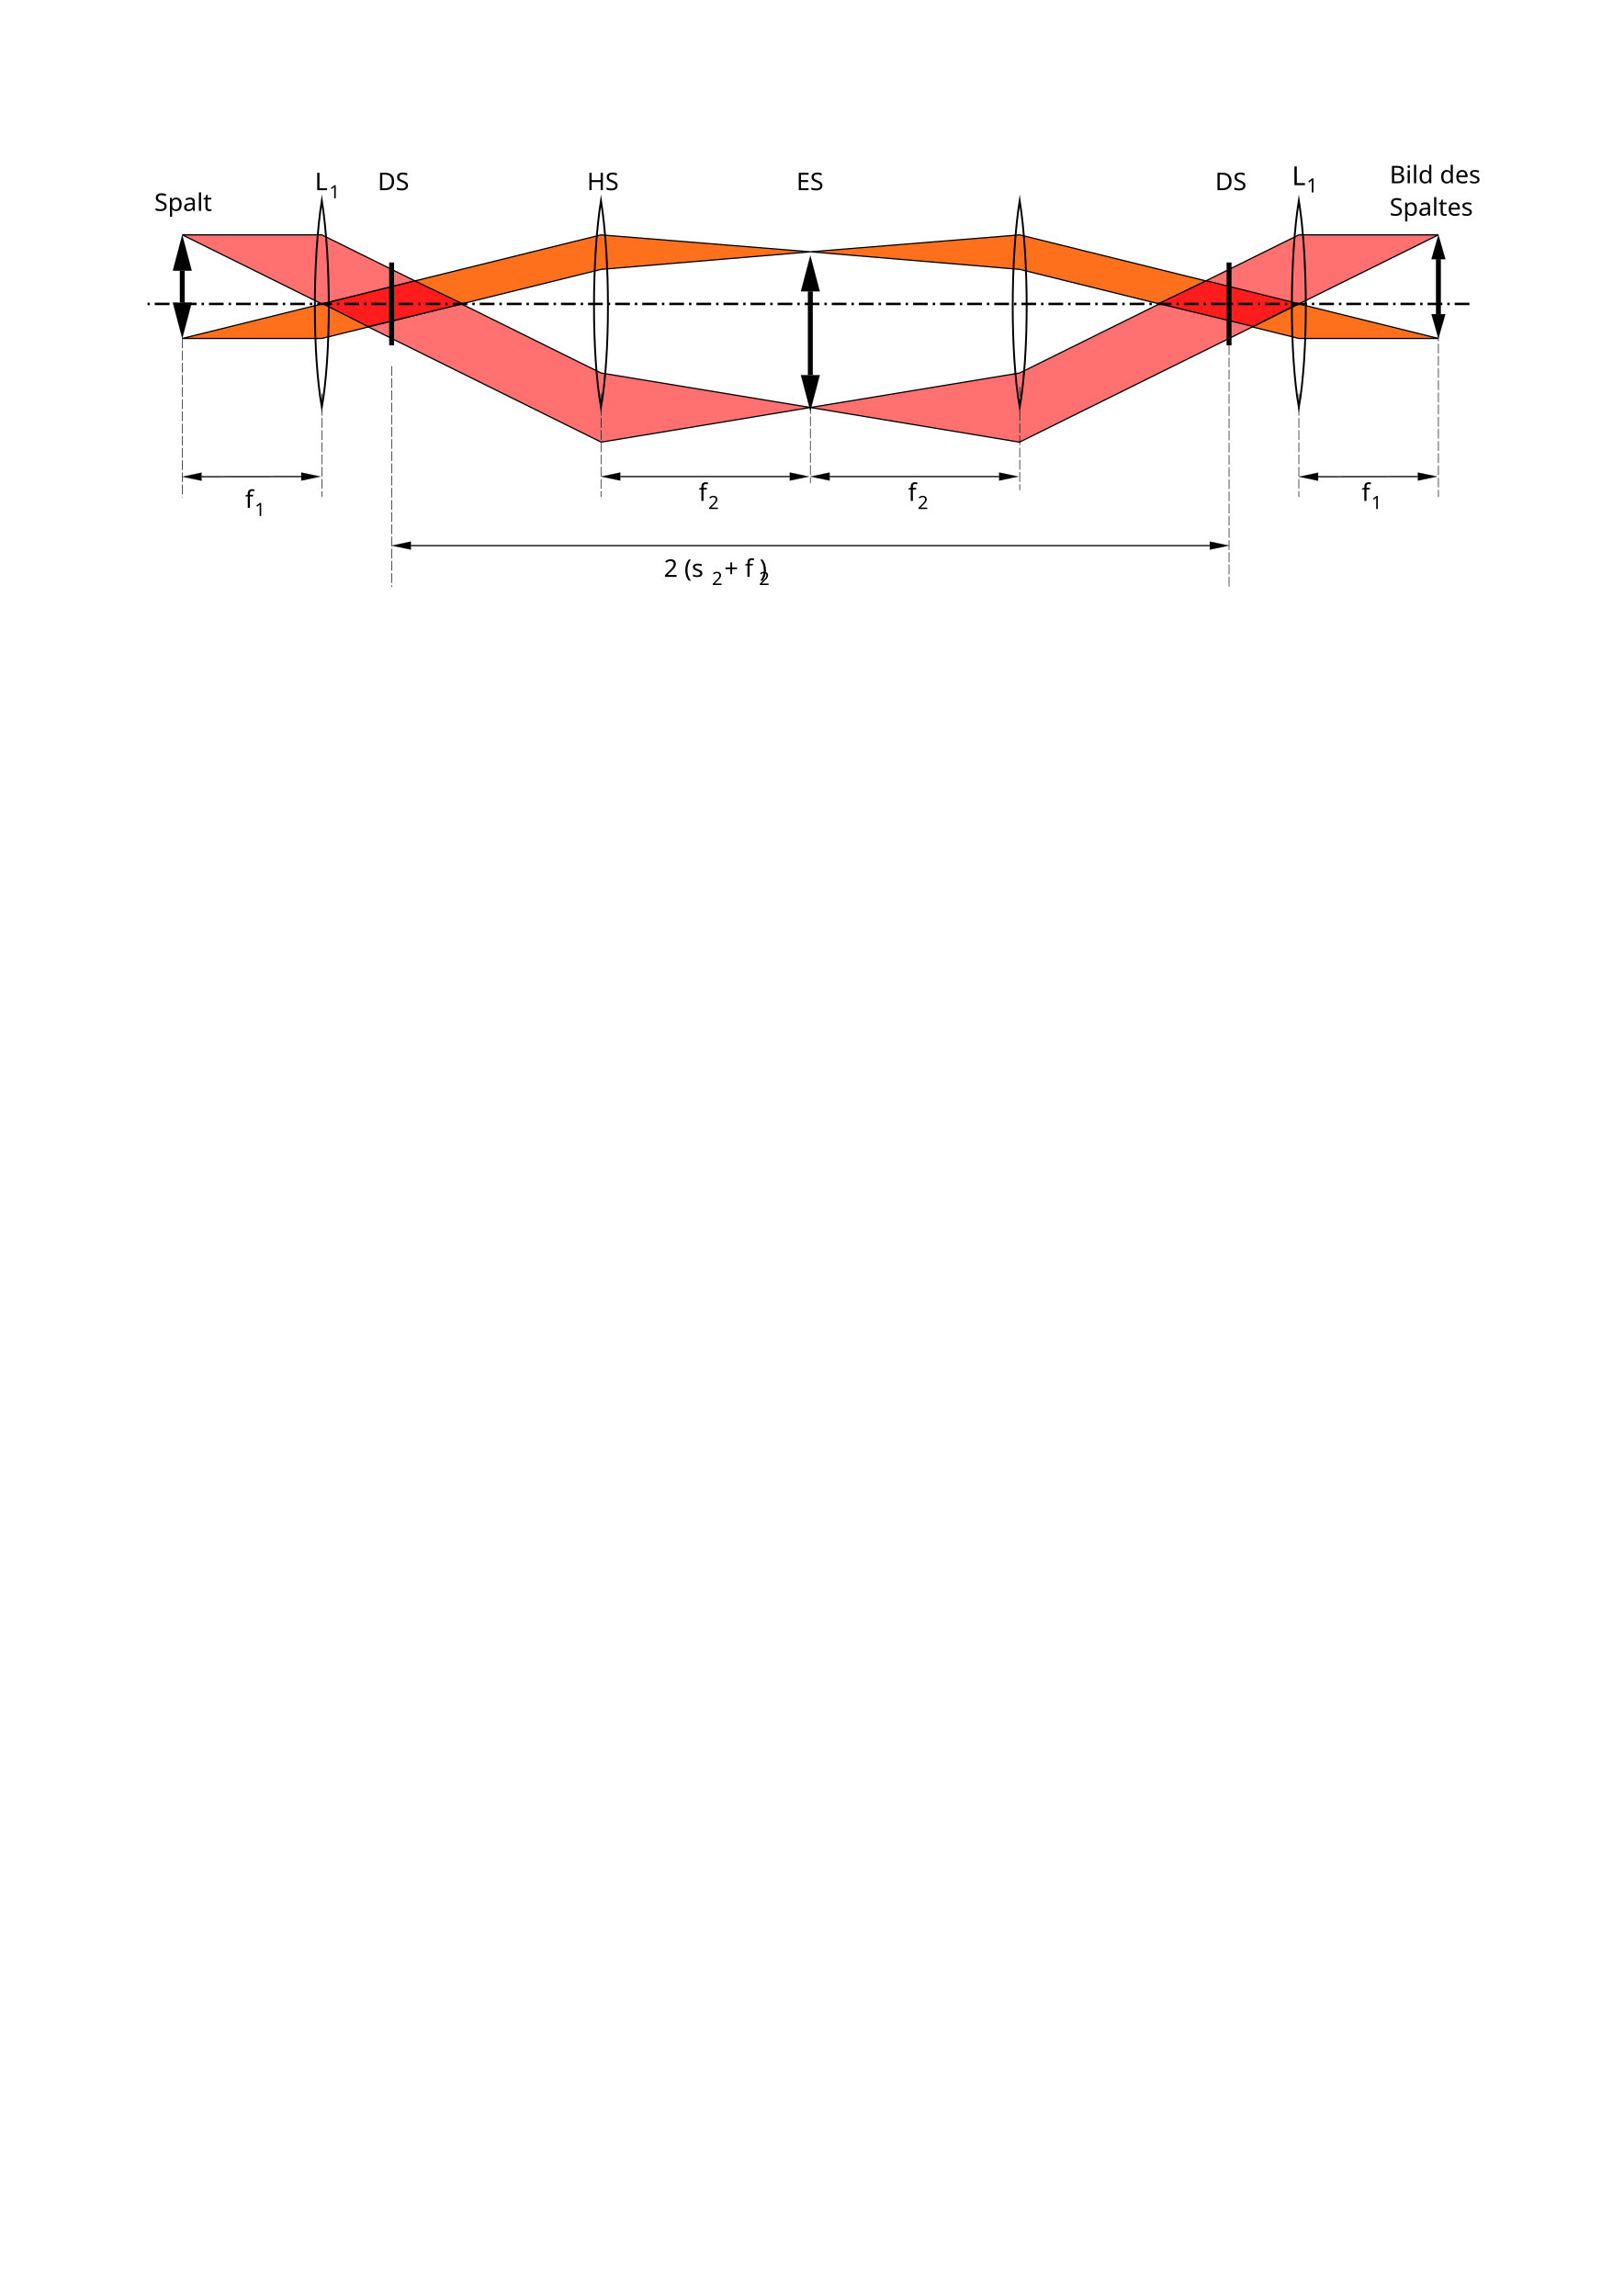
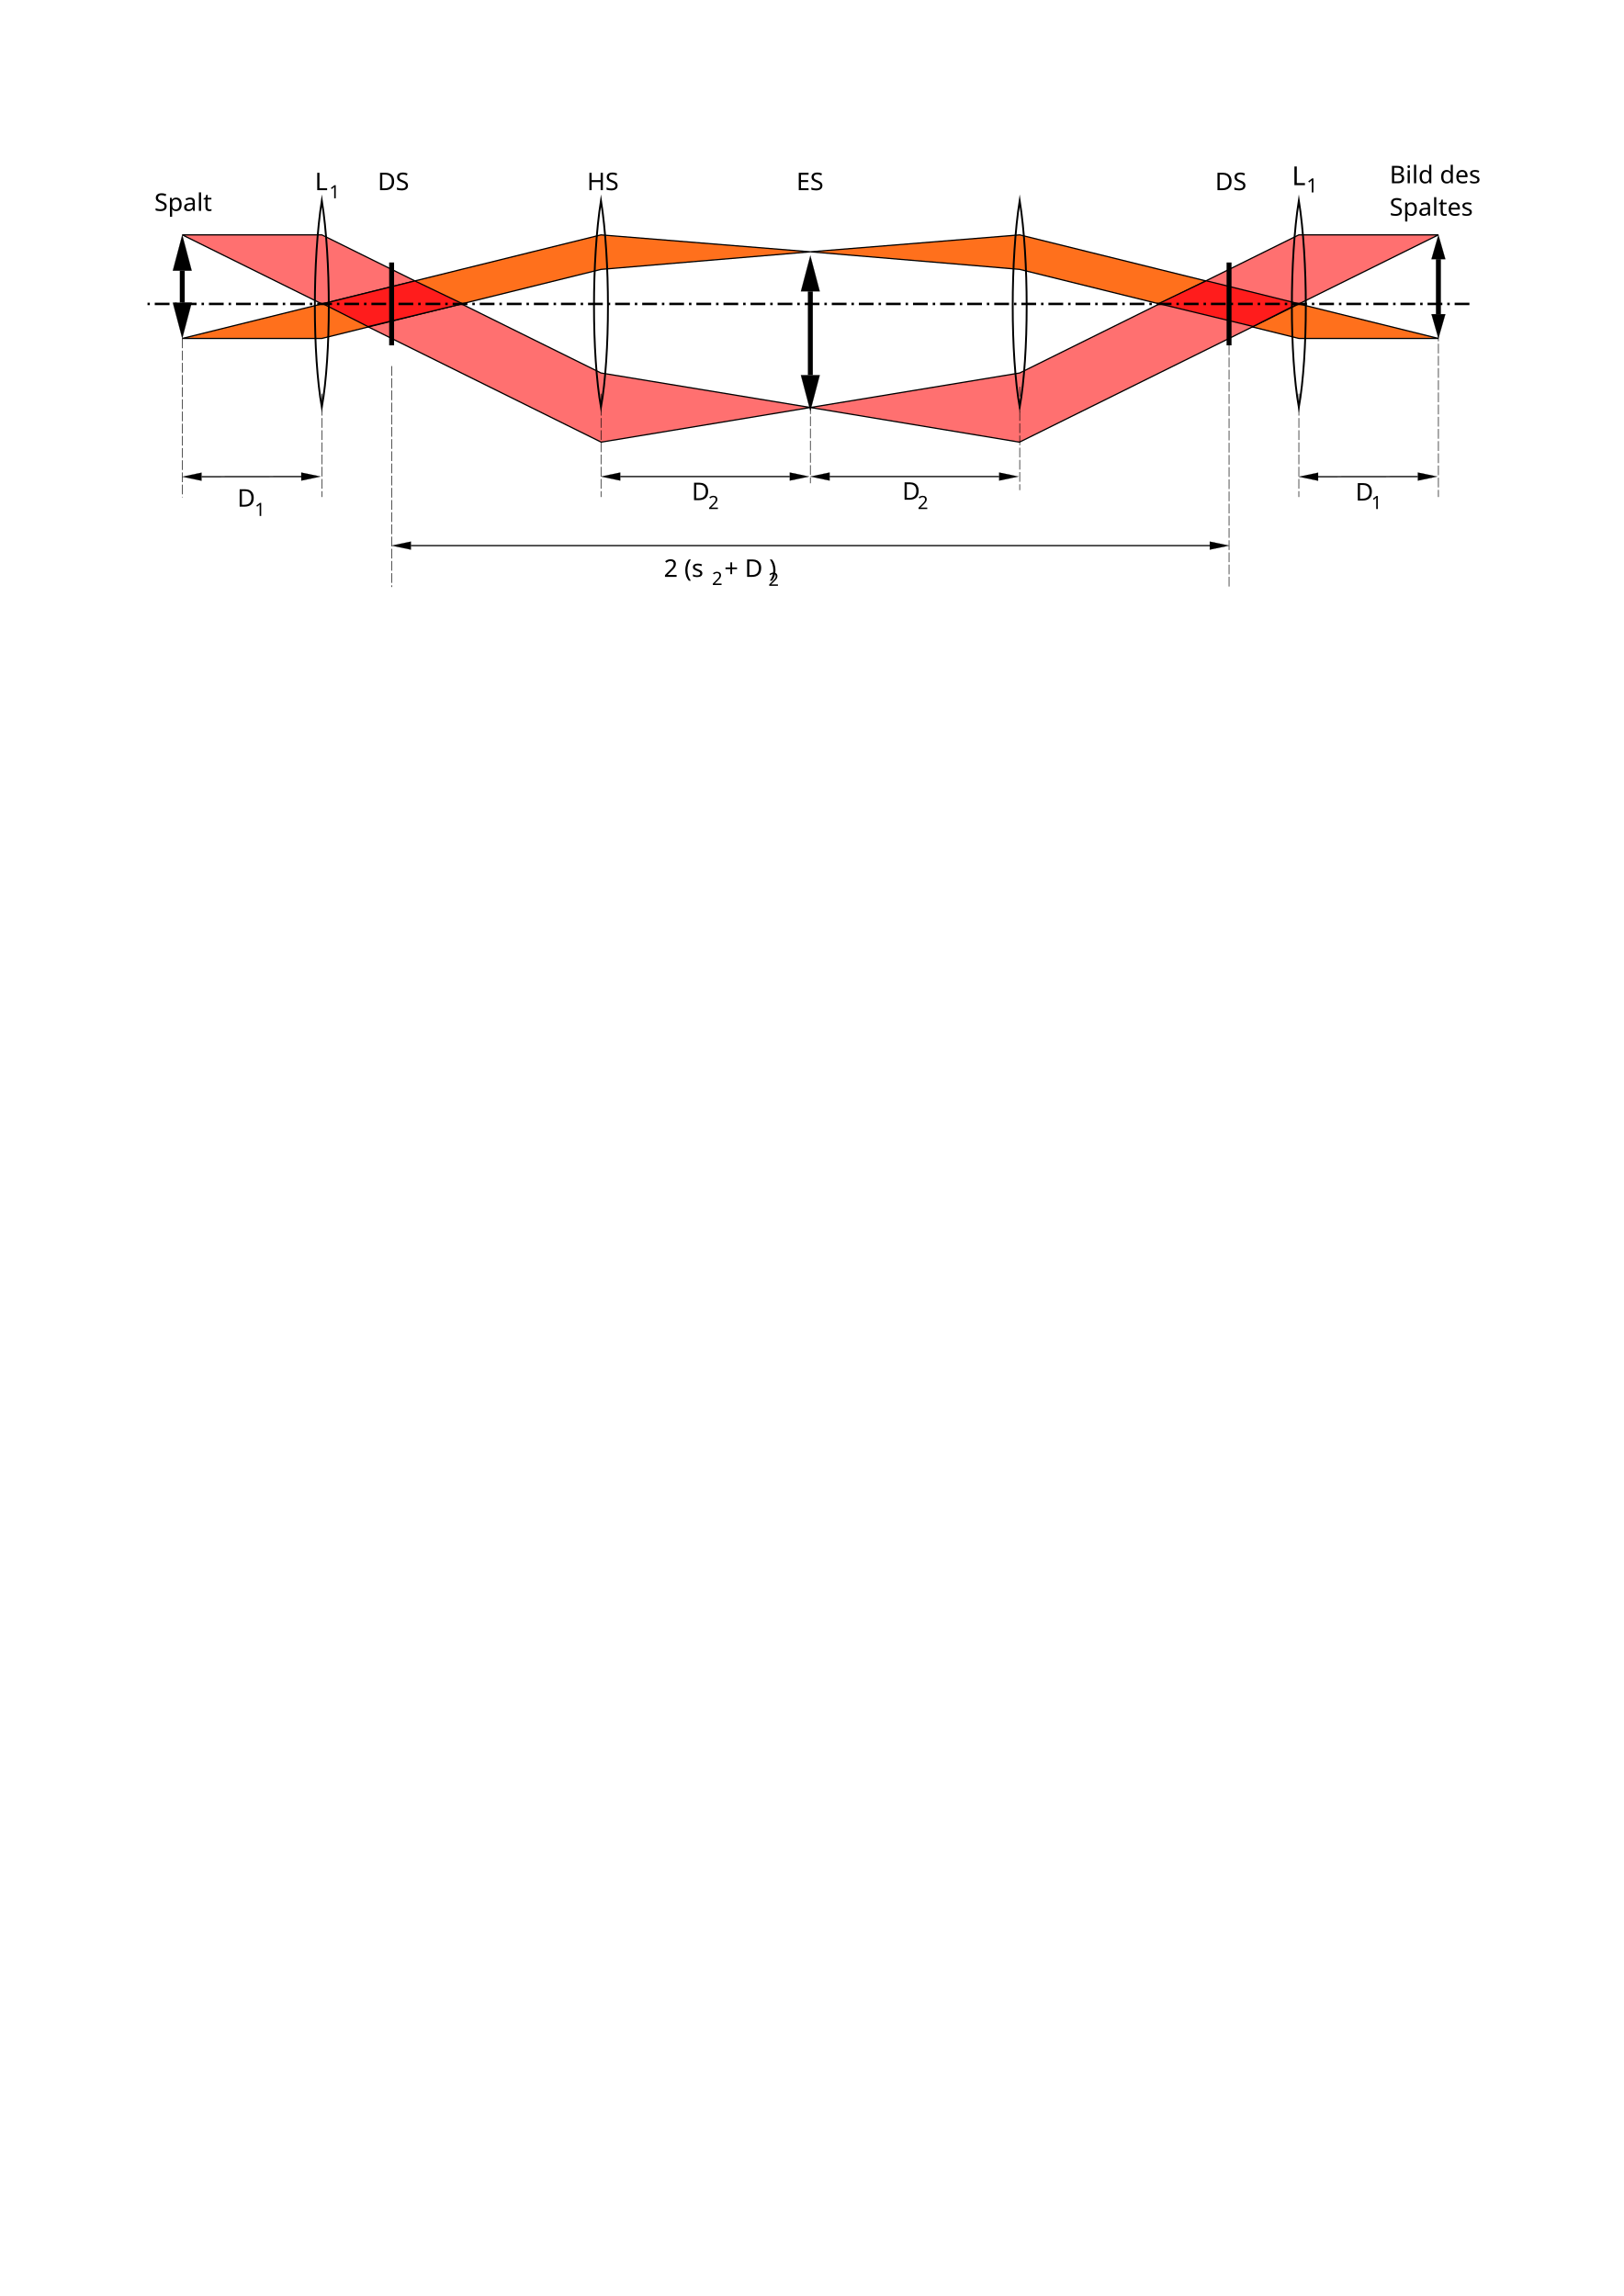
<svg xmlns="http://www.w3.org/2000/svg" width="744.094" height="1052.362" id="svg4544" version="1.1">
  <defs id="defs4546">
    <clipPath clipPathUnits="userSpaceOnUse" id="clipPath884">
      <path d="m 56.7,582.701 491,0 0,-159 -491,0 0,159 z" id="path886" />
    </clipPath>
    <clipPath clipPathUnits="userSpaceOnUse" id="clipPath890">
      <path d="m 56.7,423.701 491,0 0,159 -491,0 0,-159 z" id="path892" />
    </clipPath>
    <clipPath clipPathUnits="userSpaceOnUse" id="clipPath860">
      <path d="m 56.7,582.701 491,0 0,-159 -491,0 0,159 z" id="path862" />
    </clipPath>
    <clipPath clipPathUnits="userSpaceOnUse" id="clipPath866">
      <path d="m 56.754,582.665 490.043,0 0,-158.071 -490.043,0 0,158.071 z" id="path868" />
    </clipPath>
    <clipPath clipPathUnits="userSpaceOnUse" id="clipPath872">
      <path d="m 56.7,423.701 491,0 0,159 -491,0 0,-159 z" id="path874" />
    </clipPath>
    <clipPath clipPathUnits="userSpaceOnUse" id="clipPath626">
      <path d="m 56.7,582.701 491,0 0,-159 -491,0 0,159 z" id="path628" />
    </clipPath>
    <clipPath clipPathUnits="userSpaceOnUse" id="clipPath632">
      <path d="m 56.7,423.701 491,0 0,159 -491,0 0,-159 z" id="path634" />
    </clipPath>
    <clipPath clipPathUnits="userSpaceOnUse" id="clipPath598">
      <path d="m 56.7,582.701 491,0 0,-159 -491,0 0,159 z" id="path600" />
    </clipPath>
    <clipPath clipPathUnits="userSpaceOnUse" id="clipPath604">
      <path d="m 56.754,582.665 490.043,0 0,-158.071 -490.043,0 0,158.071 z" id="path606" />
    </clipPath>
    <clipPath clipPathUnits="userSpaceOnUse" id="clipPath610">
      <path d="m 56.7,423.701 491,0 0,159 -491,0 0,-159 z" id="path612" />
    </clipPath>
    <clipPath clipPathUnits="userSpaceOnUse" id="clipPath552">
      <path d="m 56.7,582.701 491,0 0,-159 -491,0 0,159 z" id="path554" />
    </clipPath>
    <clipPath clipPathUnits="userSpaceOnUse" id="clipPath558">
      <path d="m 56.7,423.701 491,0 0,159 -491,0 0,-159 z" id="path560" />
    </clipPath>
  </defs>
  <g id="layer1">
    <g transform="matrix(1.25,0,0,-1.25,-3.34135,801.2091)" id="g548">
      <g id="g550" clip-path="url(#clipPath552)">
        <g id="g556" clip-path="url(#clipPath558)">
          <path d="m 299.755,548.637 76.755,-6.447 102.339,-25.321 51.169,0 -153.497,37.979 -76.766,-6.211" style="fill:#ff701c;fill-opacity:1;fill-rule:evenodd;stroke:none" id="path562" />
          <g id="g564" transform="matrix(0.9025735,0,0,0.8932584,56.69992,423.7008)">
            <path d="m 269.291,139.866 85.04,-7.217 113.386,-28.347 56.692,0 -170.066,42.517 -85.052,-6.953 z" style="fill:none;stroke:#000000;stroke-width:0.5;stroke-linecap:butt;stroke-linejoin:bevel;stroke-miterlimit:10;stroke-opacity:1;stroke-dasharray:none" id="path566" />
          </g>
          <path d="m 299.755,491.546 76.669,-12.703 153.594,76.005 -51.169,0 -102.339,-50.642 -76.755,-12.66" style="fill:#ff7070;fill-opacity:1;fill-rule:evenodd;stroke:none" id="path568" />
          <g id="g570" transform="matrix(0.9025735,0,0,0.8932584,56.69992,423.7008)">
            <path d="m 269.291,75.953 84.945,-14.221 170.173,85.087 -56.692,0 -113.386,-56.693 -85.04,-14.173 z" style="fill:none;stroke:#000000;stroke-width:0.5;stroke-linecap:butt;stroke-linejoin:bevel;stroke-miterlimit:10;stroke-opacity:1;stroke-dasharray:none" id="path572" />
          </g>
          <path d="m 478.623,529.642 -33.701,8.374 -17.468,-8.374 34.624,-8.382 16.545,8.382" style="fill:#ff1c1c;fill-opacity:1;fill-rule:evenodd;stroke:none" id="path574" />
          <g id="g576" transform="matrix(0.9025735,0,0,0.8932584,56.69992,423.7008)">
            <path d="m 467.467,118.601 -37.339,9.375 -19.354,-9.375 38.362,-9.383 18.331,9.383 z" style="fill:none;stroke:#000000;stroke-width:0.5;stroke-linecap:butt;stroke-linejoin:miter;stroke-miterlimit:14.3;stroke-opacity:1;stroke-dasharray:none" id="path578" />
          </g>
          <path d="m 299.755,491.546 -76.668,-12.703 -153.595,76.005 51.17,0 102.339,-50.642 76.754,-12.66" style="fill:#ff7070;fill-opacity:1;fill-rule:evenodd;stroke:none" id="path580" />
          <g id="g582" transform="matrix(0.9025735,0,0,0.8932584,56.69992,423.7008)">
            <path d="M 269.291,75.953 184.347,61.732 14.173,146.819 l 56.693,0 113.386,-56.693 85.039,-14.173 z" style="fill:none;stroke:#000000;stroke-width:0.5;stroke-linecap:butt;stroke-linejoin:bevel;stroke-miterlimit:14.3;stroke-opacity:1;stroke-dasharray:none" id="path584" />
          </g>
          <path d="m 299.755,548.635 -76.754,-6.447 -102.339,-25.321 -51.17,0 153.498,37.979 76.765,-6.211" style="fill:#ff701c;fill-opacity:1;fill-rule:evenodd;stroke:none" id="path586" />
          <g id="g588" transform="matrix(0.9025735,0,0,0.8932584,56.69992,423.7008)">
            <path d="m 269.291,139.863 -85.039,-7.217 -113.386,-28.347 -56.693,0 170.067,42.517 85.051,-6.953 z" style="fill:none;stroke:#000000;stroke-width:0.5;stroke-linecap:butt;stroke-linejoin:bevel;stroke-miterlimit:14.3;stroke-opacity:1;stroke-dasharray:none" id="path590" />
          </g>
          <path d="m 121.057,529.587 33.7,8.374 17.469,-8.374 -34.625,-8.382 -16.544,8.382" style="fill:#ff1c1c;fill-opacity:1;fill-rule:evenodd;stroke:none" id="path592" />
        </g>
      </g>
    </g>
    <g transform="matrix(1.25,0,0,-1.25,-3.34135,801.2091)" id="g594">
      <g id="g596" clip-path="url(#clipPath598)">
        <g id="g602" clip-path="url(#clipPath604)">
          <g id="g608" clip-path="url(#clipPath610)">
            <g id="g614" transform="matrix(0.9025735,0,0,0.8932584,56.69992,423.7008)">
              <path d="m 71.304,118.539 37.338,9.375 19.355,-9.375 -38.363,-9.383 -18.33,9.383 z" style="fill:none;stroke:#000000;stroke-width:0.5;stroke-linecap:butt;stroke-linejoin:miter;stroke-miterlimit:14.3;stroke-opacity:1;stroke-dasharray:none" id="path616" />
            </g>
            <g id="g618" transform="matrix(0.9025735,0,0,0.8932584,56.69992,423.7008)">
              <path d="m -1.859783e-6,118.472 1,0 m 2,0 6,0 m 2,0 1,0 m 2,0 6,0 m 2,0 1,0 m 2,0 6,0 m 2,0 1,0 m 2,0 6,0 m 2,0 1,0 m 2,0 6,0 m 2,0 1,0 m 2,0 6,0 m 2,0 1,0 m 2,0 6,0 m 2,0 1,0 m 2,0 6,0 m 2,0 1,0 m 2,0 6,0 m 2,0 1,0 m 2,0 6,0 m 2,0 1,0 m 2,0 6,0 m 2,0 1,0 m 2,0 6,0 m 2,0 1,0 m 2,0 6,0 m 2,0 1,0 m 2,0 6,0 m 2,0 1,0 m 2,0 6,0 m 2,0 1,0 m 2,0 6,0 m 2,0 1,0 m 2,0 6,0 m 2,0 1,0 m 2,0 6,0 m 2,0 1,0 m 2,0 6,0 m 2,0 1,0 m 2,0 6,0 m 2,0 1,0 m 2,0 6,0 m 2,0 1,0 m 2,0 6,0 m 2,0 1,0 m 2,0 6,0 m 2,0 1,0 m 2,0 6,0 m 2,0 1,0 m 2,0 6,0 m 2,0 1,0 m 2,0 6,0 m 2,0 1,0 m 2,0 6,0 m 2,0 1,0 m 2,0 6,0 m 2,0 1,0 m 2,0 6,0 m 2,0 1,0 m 2,0 6,0 m 2,0 1,0 m 2,0 6,0 m 2,0 1,0 m 2,0 6,0 m 2,0 1,0 m 2,0 6,0 m 2,0 1,0 m 2,0 6,0 m 2,0 1,0 m 2,0 6,0 m 2,0 1,0 m 2,0 6,0 m 2,0 1,0 m 2,0 6,0 m 2,0 1,0 m 2,0 6,0 m 2,0 1,0 m 2,0 6,0 m 2,0 1,0 m 2,0 6,0 m 2,0 1,0 m 2,0 6,0 m 2,0 1,0 m 2,0 6,0 m 2,0 1,0 m 2,0 6,0 m 2,0 1,0 m 2,0 6,0 m 2,0 1,0 m 2,0 6,0 m 2,0 1,0 m 2,0 6,0 m 2,0 1,0 m 2,0 6,0 m 2,0 1,0 m 2,0 6,0 m 2,0 1,0 m 2,0 6,0" style="fill:none;stroke:#000000;stroke-width:1;stroke-linecap:butt;stroke-linejoin:miter;stroke-miterlimit:14.3;stroke-opacity:1;stroke-dasharray:none" id="path620" />
            </g>
          </g>
        </g>
      </g>
    </g>
    <g transform="matrix(1.25,0,0,-1.25,-3.34135,801.2091)" id="g622">
      <g id="g624" clip-path="url(#clipPath626)">
        <g id="g630" clip-path="url(#clipPath632)">
          <g id="g636" transform="matrix(0.9025735,0,0,0.8932584,56.69992,423.7008)">
            <path d="m 70.866,75.953 c 3.78,21.867 3.78,60.742 0,85.039 -3.779,-24.297 -3.779,-63.172 0,-85.039 z" style="fill:none;stroke:#000000;stroke-width:0.75;stroke-linecap:butt;stroke-linejoin:miter;stroke-miterlimit:14.3;stroke-opacity:1;stroke-dasharray:none" id="path638" />
          </g>
          <path d="m 68.59,541.721 1.805,0 0,-11.727 -1.805,0 0,11.727 z" style="fill:#000000;fill-opacity:1;fill-rule:nonzero;stroke:none" id="path640" />
          <path d="m 69.492,554.848 -3.464,-13.127 6.928,0 -3.464,13.127" style="fill:#000000;fill-opacity:1;fill-rule:evenodd;stroke:none" id="path642" />
          <g id="g644" transform="matrix(0.9025735,0,0,0.8932584,56.69992,423.7008)">
            <path d="m 14.173,146.819 -3.838,-14.696 7.676,0 -3.838,14.696 z" style="fill:none;stroke:#000000;stroke-width:0.063;stroke-linecap:butt;stroke-linejoin:miter;stroke-miterlimit:14.3;stroke-opacity:1;stroke-dasharray:none" id="path646" />
          </g>
          <path d="m 69.492,516.867 -3.464,13.127 6.928,0 -3.464,-13.127" style="fill:#000000;fill-opacity:1;fill-rule:evenodd;stroke:none" id="path648" />
          <g id="g650" transform="matrix(0.9025735,0,0,0.8932584,56.69992,423.7008)">
            <path d="m 14.173,104.299 -3.838,14.696 7.676,0 -3.838,-14.696 z" style="fill:none;stroke:#000000;stroke-width:0.063;stroke-linecap:butt;stroke-linejoin:miter;stroke-miterlimit:14.3;stroke-opacity:1;stroke-dasharray:none" id="path652" />
          </g>
          <g id="g654" transform="matrix(0.9025735,0,0,0.8932584,56.69992,423.7008)">
            <path d="m 184.252,75.953 c 3.779,21.867 3.779,60.742 0,85.039 -3.78,-24.297 -3.78,-63.172 0,-85.039 z m 170.079,0 c 3.779,21.867 3.779,60.742 0,85.039 -3.78,-24.297 -3.78,-63.172 0,-85.039 z m 113.386,0 c 3.779,21.867 3.779,60.742 0,85.039 -3.78,-24.297 -3.78,-63.172 0,-85.039 z" style="fill:none;stroke:#000000;stroke-width:0.75;stroke-linecap:butt;stroke-linejoin:miter;stroke-miterlimit:14.3;stroke-opacity:1;stroke-dasharray:none" id="path656" />
          </g>
          <path d="m 529.115,545.946 1.805,0 0,-20.176 -1.805,0 0,20.176 z" style="fill:#000000;fill-opacity:1;fill-rule:nonzero;stroke:none" id="path658" />
          <path d="m 530.018,554.848 -2.549,-8.902 5.099,0 -2.55,8.902" style="fill:#000000;fill-opacity:1;fill-rule:evenodd;stroke:none" id="path660" />
          <g id="g662" transform="matrix(0.9025735,0,0,0.8932584,56.69992,423.7008)">
            <path d="m 524.409,146.819 -2.824,-9.966 5.649,0 -2.825,9.966 z" style="fill:none;stroke:#000000;stroke-width:0.063;stroke-linecap:butt;stroke-linejoin:miter;stroke-miterlimit:14.3;stroke-opacity:1;stroke-dasharray:none" id="path664" />
          </g>
          <path d="m 530.018,516.867 -2.549,8.902 5.099,0 -2.55,-8.902" style="fill:#000000;fill-opacity:1;fill-rule:evenodd;stroke:none" id="path666" />
          <g id="g668" transform="matrix(0.9025735,0,0,0.8932584,56.69992,423.7008)">
            <path d="m 524.409,104.299 -2.824,9.966 5.649,0 -2.825,-9.966 z" style="fill:none;stroke:#000000;stroke-width:0.063;stroke-linecap:butt;stroke-linejoin:miter;stroke-miterlimit:14.3;stroke-opacity:1;stroke-dasharray:none" id="path670" />
          </g>
          <g id="g672" transform="matrix(0.9025735,0,0,0.8932584,56.69992,423.7008)">
            <path d="m 439.37,135.48 0,-34.015" style="fill:none;stroke:#000000;stroke-width:2;stroke-linecap:butt;stroke-linejoin:miter;stroke-miterlimit:14.3;stroke-opacity:1;stroke-dasharray:none" id="path674" />
          </g>
          <path d="m 298.852,534.125 1.805,0 0,-30.717 -1.805,0 0,30.717 z" style="fill:#000000;fill-opacity:1;fill-rule:nonzero;stroke:none" id="path676" />
          <path d="m 299.755,490.28 3.464,13.127 -6.928,0 3.464,-13.127" style="fill:#000000;fill-opacity:1;fill-rule:evenodd;stroke:none" id="path678" />
          <g id="g680" transform="matrix(0.9025735,0,0,0.8932584,56.69992,423.7008)">
            <path d="m 269.291,74.535 3.838,14.696 -7.676,0 3.838,-14.696 z" style="fill:none;stroke:#000000;stroke-width:0.063;stroke-linecap:butt;stroke-linejoin:miter;stroke-miterlimit:14.3;stroke-opacity:1;stroke-dasharray:none" id="path682" />
          </g>
          <path d="m 299.755,547.252 3.464,-13.127 -6.928,0 3.464,13.127" style="fill:#000000;fill-opacity:1;fill-rule:evenodd;stroke:none" id="path684" />
          <g id="g686" transform="matrix(0.9025735,0,0,0.8932584,56.69992,423.7008)">
            <path d="m 269.291,138.315 3.838,-14.696 -7.676,0 3.838,14.696 z" style="fill:none;stroke:#000000;stroke-width:0.063;stroke-linecap:butt;stroke-linejoin:miter;stroke-miterlimit:14.3;stroke-opacity:1;stroke-dasharray:none" id="path688" />
          </g>
          <g id="g690" transform="matrix(0.9025735,0,0,0.8932584,56.69992,423.7008)">
-             <text transform="matrix(1,0,0,-1,308.9764,37.6063)" id="text692">
-               <tspan style="font-size:10px;font-variant:normal;font-weight:normal;writing-mode:lr-tb;fill:#000000;fill-opacity:1;fill-rule:nonzero;stroke:none;font-family:Geneva;-inkscape-font-specification:Geneva" x="0" y="0" id="tspan694">f</tspan>
+             <text transform="scale(1,-1)" id="text692" x="306.602" y="-38.086" style="font-size:12px">
+               <tspan style="font-size:10px;font-variant:normal;font-weight:normal;writing-mode:lr-tb;fill:#000000;fill-opacity:1;fill-rule:nonzero;stroke:none;font-family:Geneva;-inkscape-font-specification:Geneva" x="306.602" y="-38.086" id="tspan694">D</tspan>
            </text>
          </g>
          <g id="g696" transform="matrix(0.9025735,0,0,0.8932584,56.69992,423.7008)">
            <text transform="matrix(1,0,0,-1,312.8777,34.2729)" id="text698">
              <tspan style="font-size:7.5px;font-variant:normal;font-weight:normal;writing-mode:lr-tb;fill:#000000;fill-opacity:1;fill-rule:nonzero;stroke:none;font-family:Geneva;-inkscape-font-specification:Geneva" x="0" y="0" id="tspan700">2</tspan>
            </text>
          </g>
          <g id="g702" transform="matrix(0.9025735,0,0,0.8932584,56.69992,423.7008)">
-             <text transform="matrix(1,0,0,-1,493.2284,37.6063)" id="text704">
-               <tspan style="font-size:10px;font-variant:normal;font-weight:normal;writing-mode:lr-tb;fill:#000000;fill-opacity:1;fill-rule:nonzero;stroke:none;font-family:Geneva;-inkscape-font-specification:Geneva" x="0" y="0" id="tspan706">f</tspan>
+             <text transform="scale(1,-1)" id="text704" x="490.696" y="-37.766" style="font-size:12px">
+               <tspan style="font-size:10px;font-variant:normal;font-weight:normal;writing-mode:lr-tb;fill:#000000;fill-opacity:1;fill-rule:nonzero;stroke:none;font-family:Geneva;-inkscape-font-specification:Geneva" x="490.696" y="-37.766" id="tspan706">D</tspan>
            </text>
          </g>
          <g id="g708" transform="matrix(0.9025735,0,0,0.8932584,56.69992,423.7008)">
            <text transform="matrix(1,0,0,-1,497.1297,34.2729)" id="text710">
              <tspan style="font-size:7.5px;font-variant:normal;font-weight:normal;writing-mode:lr-tb;fill:#000000;fill-opacity:1;fill-rule:nonzero;stroke:none;font-family:Geneva;-inkscape-font-specification:Geneva" x="0" y="0" id="tspan712">1</tspan>
            </text>
          </g>
          <path d="m 485.917,465.947 -9e-4,0.447 36.566,0.045 10e-4,-0.447 -36.566,-0.046" style="fill:#000000;fill-opacity:1;fill-rule:nonzero;stroke:none" id="path714" />
          <path d="m 478.849,466.162 7.065,1.49 0.004,-2.961 -7.069,1.471" style="fill:#000000;fill-opacity:1;fill-rule:evenodd;stroke:none" id="path716" />
          <g id="g718" transform="matrix(0.9025735,0,0,0.8932584,56.69992,423.7008)">
            <path d="m 467.717,47.535 7.828,1.668 0.004,-3.315 -7.832,1.647 z" style="fill:none;stroke:#000000;stroke-width:0.063;stroke-linecap:butt;stroke-linejoin:miter;stroke-miterlimit:11.5;stroke-opacity:1;stroke-dasharray:none" id="path720" />
          </g>
          <path d="m 529.55,466.225 -7.07,1.472 0.005,-2.961 7.065,1.489" style="fill:#000000;fill-opacity:1;fill-rule:evenodd;stroke:none" id="path722" />
          <g id="g724" transform="matrix(0.9025735,0,0,0.8932584,56.69992,423.7008)">
            <path d="m 523.891,47.606 -7.833,1.648 0.005,-3.315 7.828,1.667 z" style="fill:none;stroke:#000000;stroke-width:0.063;stroke-linecap:butt;stroke-linejoin:miter;stroke-miterlimit:11.5;stroke-opacity:1;stroke-dasharray:none" id="path726" />
          </g>
          <g id="g728" transform="matrix(0.9025735,0,0,0.8932584,56.69992,423.7008)">
            <path d="m 467.735,81.622 -0.002,-4 m 0,-1 -0.002,-4 m -10e-4,-1 -0.001,-4 m -10e-4,-1 -0.001,-4 m -10e-4,-1 -0.002,-4 m 0,-1 -0.002,-4 m 0,-1 -0.002,-4 m 0,-1 -0.002,-4 m 0,-1 -0.001,-2.433 m 56.692,67.945 0,-4 m 0,-1 0,-4 m 0,-1 0,-4 m 0,-1 0,-4 m 0,-1 0,-4 m 0,-1 0,-4 m 0,-1 0,-4 m 0,-1 0,-4 m 0,-1 0,-4 m 0,-1 0,-4 m 0,-1 0,-4 m 0,-1 0,-4 m 0,-1 0,-4 m 0,-1 0,-2.945" style="fill:none;stroke:#000000;stroke-width:0.25;stroke-linecap:butt;stroke-linejoin:miter;stroke-miterlimit:11.5;stroke-opacity:1;stroke-dasharray:none" id="path730" />
          </g>
          <path d="m 306.823,466.449 62.151,0 0,-0.447 -62.151,0 0,0.447 z" style="fill:#000000;fill-opacity:1;fill-rule:nonzero;stroke:none" id="path732" />
          <path d="m 299.755,466.225 7.068,1.481 0,-2.961 -7.068,1.48" style="fill:#000000;fill-opacity:1;fill-rule:evenodd;stroke:none" id="path734" />
          <g id="g736" transform="matrix(0.9025735,0,0,0.8932584,56.69992,423.7008)">
            <path d="m 269.291,47.606 7.831,1.658 0,-3.315 -7.831,1.657 z" style="fill:none;stroke:#000000;stroke-width:0.063;stroke-linecap:butt;stroke-linejoin:miter;stroke-miterlimit:11.5;stroke-opacity:1;stroke-dasharray:none" id="path738" />
          </g>
          <path d="m 376.042,466.225 -7.068,1.481 0,-2.961 7.068,1.48" style="fill:#000000;fill-opacity:1;fill-rule:evenodd;stroke:none" id="path740" />
          <g id="g742" transform="matrix(0.9025735,0,0,0.8932584,56.69992,423.7008)">
            <path d="m 353.813,47.606 -7.831,1.658 0,-3.315 7.831,1.657 z" style="fill:none;stroke:#000000;stroke-width:0.063;stroke-linecap:butt;stroke-linejoin:miter;stroke-miterlimit:11.5;stroke-opacity:1;stroke-dasharray:none" id="path744" />
          </g>
          <g id="g746" transform="matrix(0.9025735,0,0,0.8932584,56.69992,423.7008)">
            <path d="m 354.349,84.457 -0.002,-4 m 0,-1 -0.002,-4 m 0,-1 -0.002,-4 m -0.001,-1 -10e-4,-4 m -0.001,-1 -10e-4,-4 m -10e-4,-1 -0.002,-4 m 0,-1 -0.002,-4 m 0,-1 -0.002,-4 m 0,-1 -10e-4,-2.433 m -85.022,45.267 -0.001,-4 m -10e-4,-1 -0.001,-4 m -10e-4,-1 -0.002,-4 m 0,-1 -0.002,-4 m 0,-1 -0.002,-4 m 0,-1 -0.002,-4 m 0,-1 -0.002,-4 m -0.001,-1 -10e-4,-4 m -0.001,-1 -10e-4,-2.433 m -85.021,36.764 -0.002,-4 m 0,-1 -0.002,-4 m 0,-1 -0.002,-4 m 0,-1 -0.002,-4 m 0,-1 -0.002,-4 m -0.001,-1 -10e-4,-4 m -0.001,-1 -0.001,-4 m -0.001,-1 -0.002,-4 m 0,-1 -10e-4,-2.433" style="fill:none;stroke:#000000;stroke-width:0.25;stroke-linecap:butt;stroke-linejoin:miter;stroke-miterlimit:11.5;stroke-opacity:1;stroke-dasharray:none" id="path748" />
          </g>
          <path d="m 230.069,466.449 62.151,0 0,-0.447 -62.151,0 0,0.447 z" style="fill:#000000;fill-opacity:1;fill-rule:nonzero;stroke:none" id="path750" />
          <path d="m 223.001,466.225 7.068,1.481 0,-2.961 -7.068,1.48" style="fill:#000000;fill-opacity:1;fill-rule:evenodd;stroke:none" id="path752" />
          <g id="g754" transform="matrix(0.9025735,0,0,0.8932584,56.69992,423.7008)">
            <path d="m 184.252,47.606 7.831,1.658 0,-3.315 -7.831,1.657 z" style="fill:none;stroke:#000000;stroke-width:0.063;stroke-linecap:butt;stroke-linejoin:miter;stroke-miterlimit:11.5;stroke-opacity:1;stroke-dasharray:none" id="path756" />
          </g>
          <path d="m 299.287,466.225 -7.068,1.481 0,-2.961 7.068,1.48" style="fill:#000000;fill-opacity:1;fill-rule:evenodd;stroke:none" id="path758" />
          <g id="g760" transform="matrix(0.9025735,0,0,0.8932584,56.69992,423.7008)">
            <path d="m 268.773,47.606 -7.831,1.658 0,-3.315 7.831,1.657 z" style="fill:none;stroke:#000000;stroke-width:0.063;stroke-linecap:butt;stroke-linejoin:miter;stroke-miterlimit:11.5;stroke-opacity:1;stroke-dasharray:none" id="path762" />
          </g>
          <path d="m 76.56,465.947 0,0.447 36.566,0.045 9e-4,-0.447 -36.567,-0.046" style="fill:#000000;fill-opacity:1;fill-rule:nonzero;stroke:none" id="path764" />
          <path d="m 69.492,466.162 7.066,1.49 0.004,-2.961 -7.07,1.471" style="fill:#000000;fill-opacity:1;fill-rule:evenodd;stroke:none" id="path766" />
          <g id="g768" transform="matrix(0.9025735,0,0,0.8932584,56.69992,423.7008)">
            <path d="m 14.173,47.535 7.829,1.668 0.004,-3.315 -7.833,1.647 z" style="fill:none;stroke:#000000;stroke-width:0.063;stroke-linecap:butt;stroke-linejoin:miter;stroke-miterlimit:11.5;stroke-opacity:1;stroke-dasharray:none" id="path770" />
          </g>
          <path d="m 120.194,466.225 -7.07,1.472 0.004,-2.961 7.066,1.489" style="fill:#000000;fill-opacity:1;fill-rule:evenodd;stroke:none" id="path772" />
          <g id="g774" transform="matrix(0.9025735,0,0,0.8932584,56.69992,423.7008)">
            <path d="m 70.348,47.606 -7.833,1.648 0.004,-3.315 7.829,1.667 z" style="fill:none;stroke:#000000;stroke-width:0.063;stroke-linecap:butt;stroke-linejoin:miter;stroke-miterlimit:11.5;stroke-opacity:1;stroke-dasharray:none" id="path776" />
          </g>
          <g id="g778" transform="matrix(0.9025735,0,0,0.8932584,56.69992,423.7008)">
-             <text transform="matrix(1,0,0,-1,223.937,37.6063)" id="text780">
-               <tspan style="font-size:10px;font-variant:normal;font-weight:normal;writing-mode:lr-tb;fill:#000000;fill-opacity:1;fill-rule:nonzero;stroke:none;font-family:Geneva;-inkscape-font-specification:Geneva" x="0" y="0" id="tspan782">f</tspan>
+             <text transform="scale(1,-1)" id="text780" x="221.088" y="-37.926" style="font-size:12px">
+               <tspan style="font-size:10px;font-variant:normal;font-weight:normal;writing-mode:lr-tb;fill:#000000;fill-opacity:1;fill-rule:nonzero;stroke:none;font-family:Geneva;-inkscape-font-specification:Geneva" x="221.088" y="-37.926" id="tspan782">D</tspan>
            </text>
          </g>
          <g id="g784" transform="matrix(0.9025735,0,0,0.8932584,56.69992,423.7008)">
            <text transform="matrix(1,0,0,-1,227.8384,34.2729)" id="text786">
              <tspan style="font-size:7.5px;font-variant:normal;font-weight:normal;writing-mode:lr-tb;fill:#000000;fill-opacity:1;fill-rule:nonzero;stroke:none;font-family:Geneva;-inkscape-font-specification:Geneva" x="0" y="0" id="tspan788">2</tspan>
            </text>
          </g>
          <g id="g790" transform="matrix(0.9025735,0,0,0.8932584,56.69992,423.7008)">
            <path d="m 70.884,81.622 -0.001,-4 M 70.882,76.622 70.88,72.622 m 0,-1 -0.002,-4 m 0,-1 -0.002,-4 m 0,-1 -0.002,-4 m 0,-1 -0.002,-4 M 70.871,51.622 70.87,47.622 m -0.001,-1 -0.001,-4 m -10e-4,-1 -0.001,-2.433" style="fill:none;stroke:#000000;stroke-width:0.25;stroke-linecap:butt;stroke-linejoin:miter;stroke-miterlimit:11.5;stroke-opacity:1;stroke-dasharray:none" id="path792" />
          </g>
          <g id="g794" transform="matrix(0.9025735,0,0,0.8932584,56.69992,423.7008)">
-             <text transform="matrix(1,0,0,-1,39.685,34.7716)" id="text796">
-               <tspan style="font-size:10px;font-variant:normal;font-weight:normal;writing-mode:lr-tb;fill:#000000;fill-opacity:1;fill-rule:nonzero;stroke:none;font-family:Geneva;-inkscape-font-specification:Geneva" x="0" y="0" id="tspan798">f</tspan>
+             <text transform="scale(1,-1)" id="text796" x="36.519" y="-35.251" style="font-size:12px">
+               <tspan style="font-size:10px;font-variant:normal;font-weight:normal;writing-mode:lr-tb;fill:#000000;fill-opacity:1;fill-rule:nonzero;stroke:none;font-family:Geneva;-inkscape-font-specification:Geneva" x="36.519" y="-35.251" id="tspan798">D</tspan>
            </text>
          </g>
          <g id="g800" transform="matrix(0.9025735,0,0,0.8932584,56.69992,423.7008)">
            <text transform="matrix(1,0,0,-1,43.5864,31.4383)" id="text802">
              <tspan style="font-size:7.5px;font-variant:normal;font-weight:normal;writing-mode:lr-tb;fill:#000000;fill-opacity:1;fill-rule:nonzero;stroke:none;font-family:Geneva;-inkscape-font-specification:Geneva" x="0" y="0" id="tspan804">1</tspan>
            </text>
          </g>
          <g id="g806" transform="matrix(0.9025735,0,0,0.8932584,56.69992,423.7008)">
            <text transform="matrix(1,0,0,-1,68.0315,165.1653)" id="text808">
              <tspan style="font-size:10px;font-variant:normal;font-weight:normal;writing-mode:lr-tb;fill:#000000;fill-opacity:1;fill-rule:nonzero;stroke:none;font-family:Geneva;-inkscape-font-specification:Geneva" x="0" y="0" id="tspan810">L</tspan>
            </text>
          </g>
          <g id="g812" transform="matrix(0.9025735,0,0,0.8932584,56.69992,423.7008)">
            <text transform="matrix(1,0,0,-1,73.8665,161.832)" id="text814">
              <tspan style="font-size:7.5px;font-variant:normal;font-weight:normal;writing-mode:lr-tb;fill:#000000;fill-opacity:1;fill-rule:nonzero;stroke:none;font-family:Geneva;-inkscape-font-specification:Geneva" x="0" y="0" id="tspan816">1</tspan>
            </text>
          </g>
          <g id="g818" transform="matrix(0.9025735,0,0,0.8932584,56.69992,423.7008)">
            <text transform="matrix(1,0,0,-1,178.5827,165.1653)" id="text820">
              <tspan style="font-size:10px;font-variant:normal;font-weight:normal;writing-mode:lr-tb;fill:#000000;fill-opacity:1;fill-rule:nonzero;stroke:none;font-family:Geneva;-inkscape-font-specification:Geneva" x="0" id="tspan822" y="0">HS</tspan>
            </text>
          </g>
          <g id="g824" transform="matrix(0.9025735,0,0,0.8932584,56.69992,423.7008)">
            <text transform="matrix(1,0,0,-1,470.7169,161.832)" id="text826">
              <tspan style="font-size:7.5px;font-variant:normal;font-weight:normal;writing-mode:lr-tb;fill:#000000;fill-opacity:1;fill-rule:nonzero;stroke:none;font-family:Geneva;-inkscape-font-specification:Geneva" x="0" y="0" id="tspan828" />
            </text>
          </g>
          <g id="g830" transform="matrix(0.9025735,0,0,0.8932584,56.69992,423.7008)">
            <text transform="matrix(1,0,0,-1,433.7008,165.1653)" id="text832">
              <tspan style="font-size:10px;font-variant:normal;font-weight:normal;writing-mode:lr-tb;fill:#000000;fill-opacity:1;fill-rule:nonzero;stroke:none;font-family:Geneva;-inkscape-font-specification:Geneva" x="0" y="0" id="tspan834">DS</tspan>
            </text>
          </g>
          <g id="g836" transform="matrix(0.9025735,0,0,0.8932584,56.69992,423.7008)">
            <text transform="matrix(1,0,0,-1,263.6218,165.1653)" id="text838">
              <tspan style="font-size:10px;font-variant:normal;font-weight:normal;writing-mode:lr-tb;fill:#000000;fill-opacity:1;fill-rule:nonzero;stroke:none;font-family:Geneva;-inkscape-font-specification:Geneva" x="0" y="0" id="tspan840">ES</tspan>
            </text>
          </g>
          <g id="g842" transform="matrix(0.9025735,0,0,0.8932584,56.69992,423.7008)">
            <path d="m 14.191,104.299 -0.001,-4 m 0,-1 -9.9e-4,-4 m 0,-1 -0.002,-4 m 0,-1 -0.001,-4 m 0,-1 -10e-4,-4 m -10e-4,-1 -0.001,-4 m 0,-1 -9.9e-4,-4 m 0,-1 -10e-4,-4 m -10e-4,-1 -9.9e-4,-4 m 0,-1 -10e-4,-4 m -10e-4,-1 -10e-4,-4 m 0,-1 -9.9e-4,-4 m 0,-1 -10e-4,-4 m -10e-4,-1 0,-0.197" style="fill:none;stroke:#000000;stroke-width:0.25;stroke-linecap:butt;stroke-linejoin:miter;stroke-miterlimit:11.5;stroke-opacity:1;stroke-dasharray:none" id="path844" />
          </g>
          <g id="g846" transform="matrix(0.9025735,0,0,0.8932584,56.69992,423.7008)">
            <path d="m 99.213,135.48 0,-34.015" style="fill:none;stroke:#000000;stroke-width:2;stroke-linecap:butt;stroke-linejoin:miter;stroke-miterlimit:14.3;stroke-opacity:1;stroke-dasharray:none" id="path848" />
          </g>
          <g id="g850" transform="matrix(0.9025735,0,0,0.8932584,56.69992,423.7008)">
            <text transform="matrix(1,0,0,-1,93.5433,165.1653)" id="text852">
              <tspan style="font-size:10px;font-variant:normal;font-weight:normal;writing-mode:lr-tb;fill:#000000;fill-opacity:1;fill-rule:nonzero;stroke:none;font-family:Geneva;-inkscape-font-specification:Geneva" x="0" y="0" id="tspan854">DS</tspan>
            </text>
          </g>
        </g>
      </g>
    </g>
    <g transform="matrix(1.25,0,0,-1.25,-3.34135,801.2091)" id="g856">
      <g id="g858" clip-path="url(#clipPath860)">
        <g id="g864" clip-path="url(#clipPath866)">
          <g id="g870" clip-path="url(#clipPath872)">
            <g id="g876" transform="matrix(0.9025735,0,0,0.8932584,56.69992,423.7008)">
              <path d="m 99.213,92.961 0,-4 m 0,-1 0,-4 m 0,-1 0,-4 m 0,-1 0,-4 m 0,-1 0,-4 m 0,-1 0,-4 m 0,-1 0,-4 m 0,-1 0,-4 m 0,-1 0,-4 m 0,-1 0,-4 m 0,-1 0,-4 m 0,-1 0,-4 m 0,-1 0,-4 m 0,-1 0,-4 m 0,-1 0,-4 m 0,-1 0,-4 m 0,-1 0,-4 m 0,-1 0,-4 m 0,-1 0,-0.709 m 340.157,99.213 0,-4 m 0,-1 0,-4 m 0,-1 0,-4 m 0,-1 0,-4 m 0,-1 0,-4 m 0,-1 0,-4 m 0,-1 0,-4 m 0,-1 0,-4 m 0,-1 0,-4 m 0,-1 0,-4 m 0,-1 0,-4 m 0,-1 0,-4 m 0,-1 0,-4 m 0,-1 0,-4 m 0,-1 0,-4 m 0,-1 0,-4 m 0,-1 0,-4 m 0,-1 0,-4 m 0,-1 0,-4 m 0,-1 0,-4" style="fill:none;stroke:#000000;stroke-width:0.25;stroke-linecap:butt;stroke-linejoin:miter;stroke-miterlimit:11.5;stroke-opacity:1;stroke-dasharray:none" id="path878" />
            </g>
          </g>
        </g>
      </g>
    </g>
    <g transform="matrix(1.25,0,0,-1.25,-3.34135,801.2091)" id="g880">
      <g id="g882" clip-path="url(#clipPath884)">
        <g id="g888" clip-path="url(#clipPath890)">
          <path d="m 153.314,441.128 292.882,0 0,-0.447 -292.882,0 0,0.447 z" style="fill:#000000;fill-opacity:1;fill-rule:nonzero;stroke:none" id="path894" />
          <path d="m 146.247,440.905 7.067,1.48 0,-2.961 -7.067,1.481" style="fill:#000000;fill-opacity:1;fill-rule:evenodd;stroke:none" id="path896" />
          <g id="g898" transform="matrix(0.9025735,0,0,0.8932584,56.69992,423.7008)">
            <path d="m 99.213,19.26 7.83,1.657 0,-3.315 -7.83,1.658 z" style="fill:none;stroke:#000000;stroke-width:0.063;stroke-linecap:butt;stroke-linejoin:miter;stroke-miterlimit:11.5;stroke-opacity:1;stroke-dasharray:none" id="path900" />
          </g>
          <path d="m 453.264,440.905 -7.068,1.48 0,-2.961 7.068,1.481" style="fill:#000000;fill-opacity:1;fill-rule:evenodd;stroke:none" id="path902" />
          <g id="g904" transform="matrix(0.9025735,0,0,0.8932584,56.69992,423.7008)">
            <path d="m 439.37,19.26 -7.831,1.657 0,-3.315 7.831,1.658 z" style="fill:none;stroke:#000000;stroke-width:0.063;stroke-linecap:butt;stroke-linejoin:miter;stroke-miterlimit:11.5;stroke-opacity:1;stroke-dasharray:none" id="path906" />
          </g>
          <g id="g908" transform="matrix(0.9025735,0,0,0.8932584,56.69992,423.7008)">
            <text transform="matrix(1,0,0,-1,209.7638,6.4252)" id="text910">
              <tspan style="font-size:10px;font-variant:normal;font-weight:normal;writing-mode:lr-tb;fill:#000000;fill-opacity:1;fill-rule:nonzero;stroke:none;font-family:Geneva;-inkscape-font-specification:Geneva" x="0" id="tspan912" y="0">2 (s</tspan>
            </text>
          </g>
          <g id="g914" transform="matrix(0.9025735,0,0,0.8932584,56.69992,423.7008)">
            <text transform="matrix(1,0,0,-1,229.3244,3.0918)" id="text916">
              <tspan style="font-size:7.5px;font-variant:normal;font-weight:normal;writing-mode:lr-tb;fill:#000000;fill-opacity:1;fill-rule:nonzero;stroke:none;font-family:Geneva;-inkscape-font-specification:Geneva" x="0" y="0" id="tspan918">2</tspan>
            </text>
          </g>
          <g id="g920" transform="matrix(0.9025735,0,0,0.8932584,56.69992,423.7008)">
            <text transform="matrix(1,0,0,-1,234.3231,6.4252)" id="text922">
-               <tspan style="font-size:10px;font-variant:normal;font-weight:normal;writing-mode:lr-tb;fill:#000000;fill-opacity:1;fill-rule:nonzero;stroke:none;font-family:Geneva;-inkscape-font-specification:Geneva" x="0" id="tspan924" y="0">+ f )</tspan>
+               <tspan style="font-size:10px;font-variant:normal;font-weight:normal;writing-mode:lr-tb;fill:#000000;fill-opacity:1;fill-rule:nonzero;stroke:none;font-family:Geneva;-inkscape-font-specification:Geneva" x="0" id="tspan924" y="0">+ D )</tspan>
            </text>
          </g>
          <g id="g926" transform="matrix(0.9025735,0,0,0.8932584,56.69992,423.7008)">
-             <text transform="scale(1,-1)" id="text928" x="248.426" y="-3.092" style="font-size:12px">
-               <tspan style="font-size:7.5px;font-variant:normal;font-weight:normal;writing-mode:lr-tb;fill:#000000;fill-opacity:1;fill-rule:nonzero;stroke:none;font-family:Geneva;-inkscape-font-specification:Geneva" x="248.426" y="-3.092" id="tspan930">2</tspan>
+             <text transform="scale(1,-1)" id="text928" x="252.231" y="-2.753" style="font-size:12px">
+               <tspan style="font-size:7.5px;font-variant:normal;font-weight:normal;writing-mode:lr-tb;fill:#000000;fill-opacity:1;fill-rule:nonzero;stroke:none;font-family:Geneva;-inkscape-font-specification:Geneva" x="252.231" y="-2.753" id="tspan930">2</tspan>
            </text>
          </g>
          <g id="g932" transform="matrix(0.9025735,0,0,0.8932584,56.69992,423.7008)">
            <text transform="matrix(1,0,0,-1,256.5582,6.4252)" id="text934">
              <tspan style="font-size:10px;font-variant:normal;font-weight:normal;writing-mode:lr-tb;fill:#000000;fill-opacity:1;fill-rule:nonzero;stroke:none;font-family:Geneva;-inkscape-font-specification:Geneva" x="0" y="0" id="tspan936" />
            </text>
          </g>
          <g id="g938" transform="matrix(0.9025735,0,0,0.8932584,56.69992,423.7008)">
            <text transform="matrix(1,0,0,-1,2.834194,156.6612)" id="text940">
              <tspan style="font-size:10px;font-variant:normal;font-weight:normal;writing-mode:lr-tb;fill:#000000;fill-opacity:1;fill-rule:nonzero;stroke:none;font-family:Geneva;-inkscape-font-specification:Geneva" x="0" y="0" id="tspan942">Spalt</tspan>
            </text>
          </g>
          <g id="g944" transform="matrix(0.9025735,0,0,0.8932584,56.69992,423.7008)" />
          <g id="g948" transform="matrix(0.9025735,0,0,0.8932584,56.69992,423.7008)" />
          <g id="g956" transform="matrix(0.9025735,0,0,0.8932584,56.69992,423.7008)" />
          <g id="g962" transform="matrix(0.9025735,0,0,0.8932584,56.69992,423.7008)" />
          <g id="g966" transform="matrix(0.9025735,0,0,0.8932584,56.69992,423.7008)" />
          <g id="g970" transform="matrix(0.9025735,0,0,0.8932584,56.69992,423.7008)" />
          <g id="g974" transform="matrix(0.9025735,0,0,0.8932584,56.69992,423.7008)" />
          <g id="g980" transform="matrix(0.9025735,0,0,0.8932584,56.69992,423.7008)">
            <text transform="matrix(1,0,0,-1,164.8208,76.5163)" id="text982">
              <tspan style="font-size:12px;font-variant:normal;font-weight:normal;writing-mode:lr-tb;fill:#000000;fill-opacity:1;fill-rule:nonzero;stroke:none;font-family:Symbol;-inkscape-font-specification:Symbol" x="0" y="0" id="tspan984" />
            </text>
          </g>
          <g id="g986" transform="matrix(0.9025735,0,0,0.8932584,56.69992,423.7008)" />
          <g id="g992" transform="matrix(0.9025735,0,0,0.8932584,56.69992,423.7008)">
            <text transform="matrix(1,0,0,-1,158.99,143.9995)" id="text994">
              <tspan style="font-size:12px;font-variant:normal;font-weight:normal;writing-mode:lr-tb;fill:#000000;fill-opacity:1;fill-rule:nonzero;stroke:none;font-family:Symbol;-inkscape-font-specification:Symbol" x="0" y="0" id="tspan996" />
            </text>
          </g>
          <g id="g998" transform="matrix(0.9025735,0,0,0.8932584,56.69992,423.7008)" />
          <g id="g1004" transform="matrix(0.9025735,0,0,0.8932584,56.69992,423.7008)">
            <text transform="matrix(1,0,0,-1,378.9236,144.9151)" id="text1006">
              <tspan style="font-size:12px;font-variant:normal;font-weight:normal;writing-mode:lr-tb;fill:#000000;fill-opacity:1;fill-rule:nonzero;stroke:none;font-family:Symbol;-inkscape-font-specification:Symbol" x="0" y="0" id="tspan1008" />
            </text>
          </g>
          <g id="g1010" transform="matrix(0.9025735,0,0,0.8932584,56.69992,423.7008)" />
          <g id="g1016" transform="matrix(0.9025735,0,0,0.8932584,56.69992,423.7008)">
            <text transform="matrix(1,0,0,-1,374.504,76.0567)" id="text1018">
              <tspan style="font-size:12px;font-variant:normal;font-weight:normal;writing-mode:lr-tb;fill:#000000;fill-opacity:1;fill-rule:nonzero;stroke:none;font-family:Symbol;-inkscape-font-specification:Symbol" x="0" y="0" id="tspan1020" />
            </text>
          </g>
          <g id="g1026" transform="matrix(0.9025735,0,0,0.8932584,56.69992,423.7008)" />
          <g id="g1034" transform="matrix(0.9025735,0,0,0.8932584,56.69992,423.7008)" />
          <g id="g1042" transform="matrix(0.9025735,0,0,0.8932584,56.69992,423.7008)" />
          <g id="g1050" transform="matrix(0.9025735,0,0,0.8932584,56.69992,423.7008)" />
          <g id="g1054" transform="matrix(0.9025735,0,0,0.8932584,56.69992,423.7008)">
            <text transform="matrix(1,0,0,-1,504.567,168)" id="text1056">
              <tspan style="font-size:10px;font-variant:normal;font-weight:normal;writing-mode:lr-tb;fill:#000000;fill-opacity:1;fill-rule:nonzero;stroke:none;font-family:Geneva;-inkscape-font-specification:Geneva" x="0" id="tspan1058" y="0">Bild des</tspan>
            </text>
          </g>
          <g id="g1060" transform="matrix(0.9025735,0,0,0.8932584,56.69992,423.7008)">
            <text transform="matrix(1,0,0,-1,504.567,154.7)" id="text1062">
              <tspan style="font-size:10px;font-variant:normal;font-weight:normal;writing-mode:lr-tb;fill:#000000;fill-opacity:1;fill-rule:nonzero;stroke:none;font-family:Geneva;-inkscape-font-specification:Geneva" x="0" id="tspan1064" y="0">Spaltes</tspan>
            </text>
          </g>
        </g>
      </g>
    </g>
    <text xml:space="preserve" style="font-size:40px;font-style:normal;font-weight:normal;line-height:125%;letter-spacing:0px;word-spacing:0px;fill:#000000;fill-opacity:1;stroke:none;font-family:Sans" x="592.035" y="84.862" id="text4272">
      <tspan id="tspan4274" x="592.035" y="84.862" style="font-size:12px">L</tspan>
    </text>
    <text xml:space="preserve" style="font-size:40px;font-style:normal;font-weight:normal;line-height:125%;letter-spacing:0px;word-spacing:0px;fill:#000000;fill-opacity:1;stroke:none;font-family:Sans" x="598.724" y="88.207" id="text4276">
      <tspan id="tspan4278" x="598.724" y="88.207" style="font-size:9px">1</tspan>
    </text>
  </g>
</svg>
